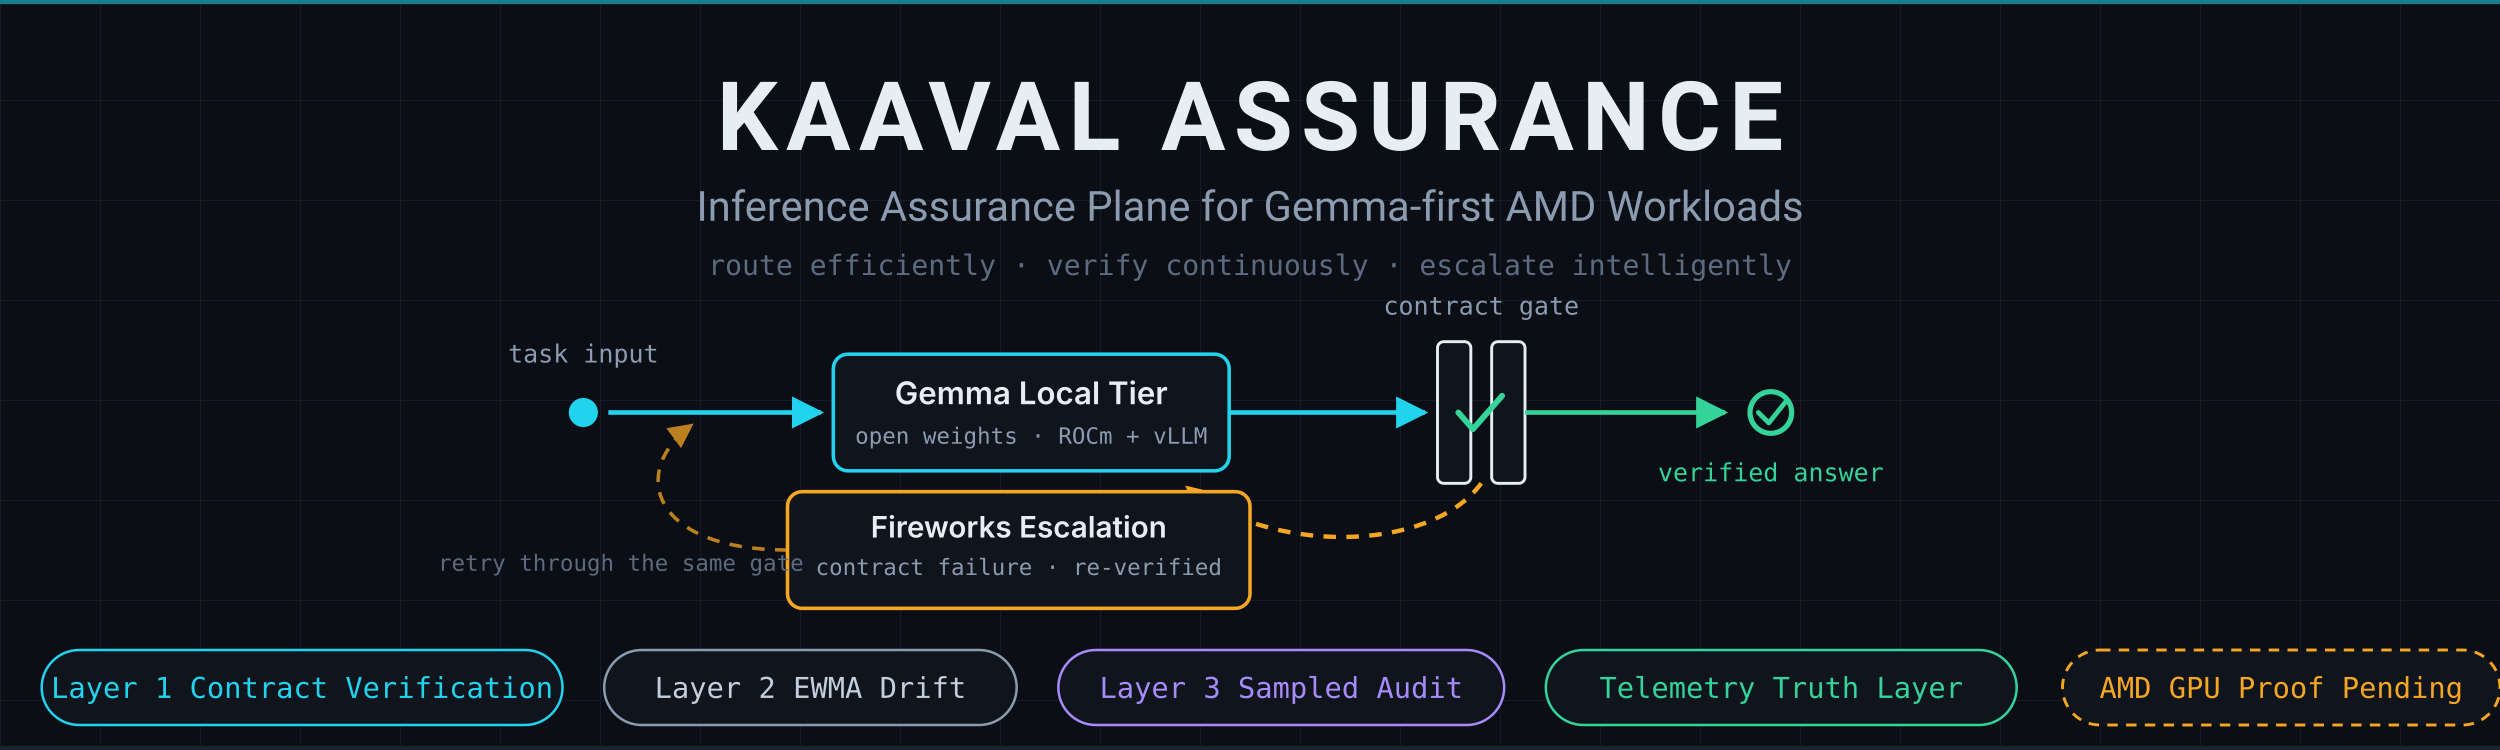
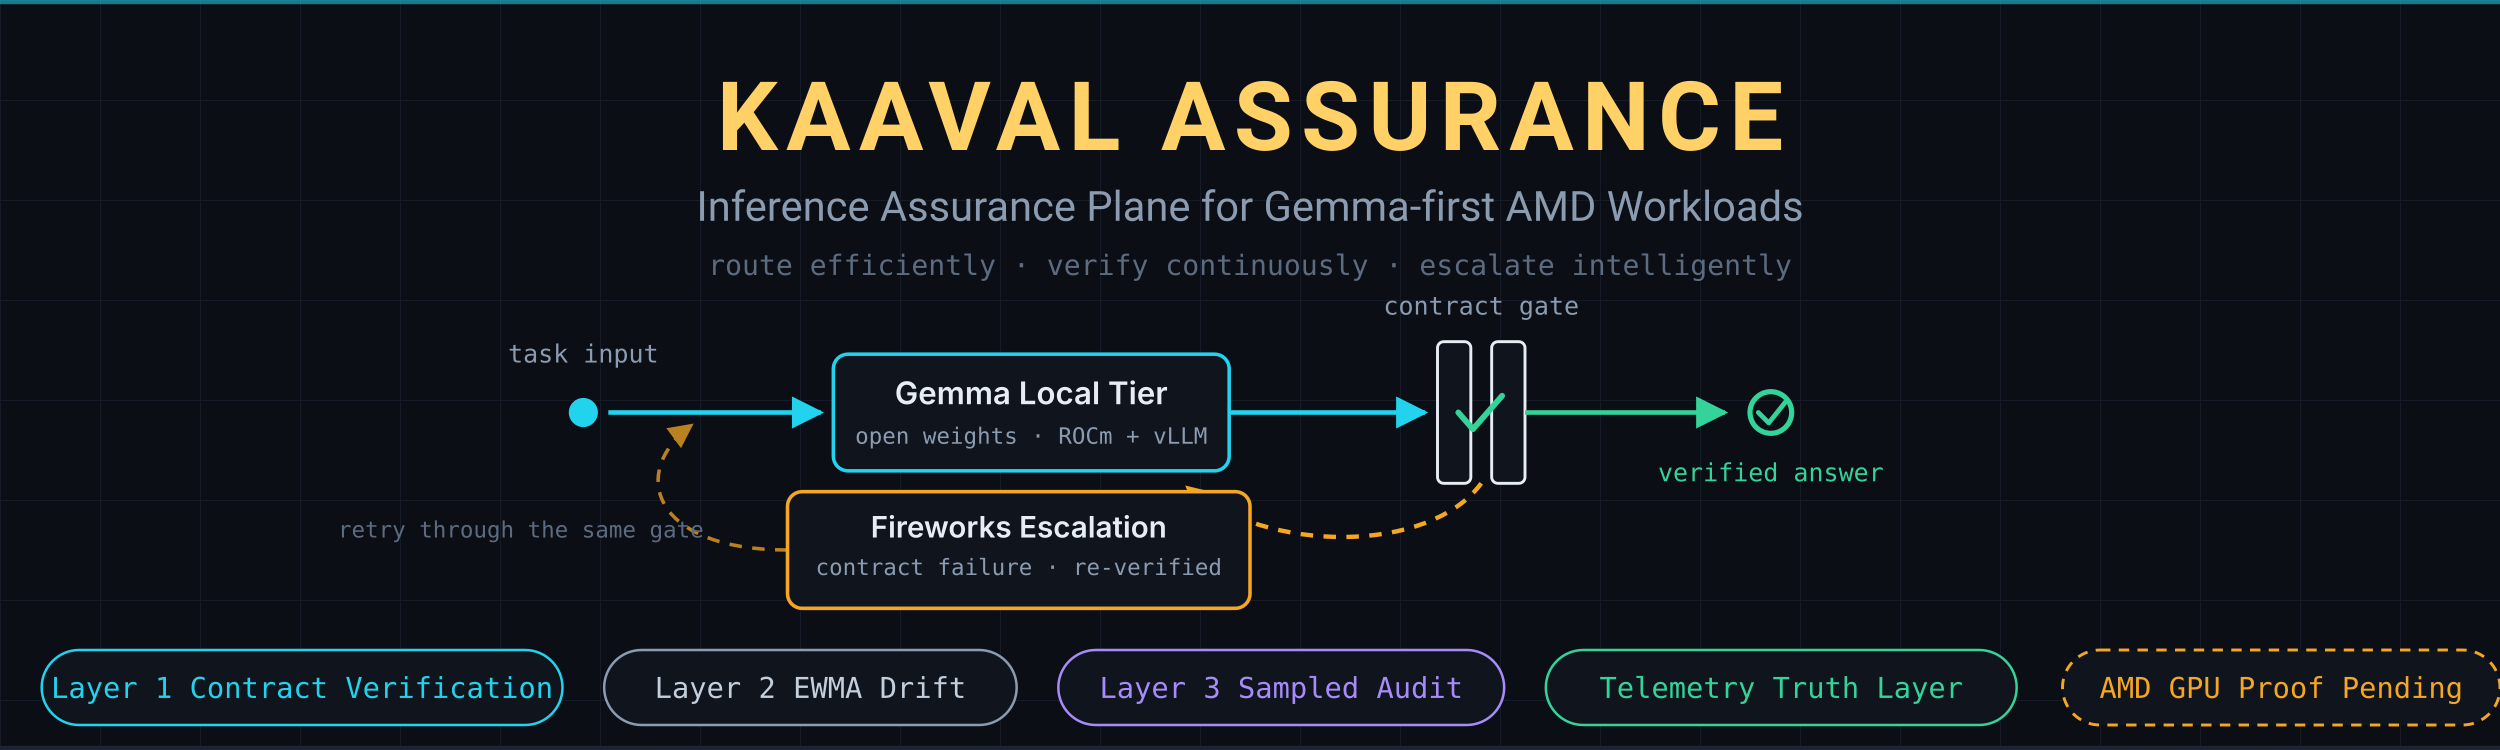
<svg xmlns="http://www.w3.org/2000/svg" viewBox="0 0 1200 360" role="img" aria-label="Kaaval Assurance — inference assurance plane banner">
  <defs>
    <pattern id="grid" width="48" height="48" patternUnits="userSpaceOnUse">
      <path d="M 48 0 L 0 0 0 48" fill="none" stroke="#151c27" stroke-width="1" />
    </pattern>
    <marker id="arrC" viewBox="0 0 10 10" refX="9" refY="5" markerWidth="7" markerHeight="7" orient="auto">
      <path d="M0,0 L10,5 L0,10 z" fill="#22d3ee" />
    </marker>
    <marker id="arrA" viewBox="0 0 10 10" refX="9" refY="5" markerWidth="7" markerHeight="7" orient="auto">
      <path d="M0,0 L10,5 L0,10 z" fill="#f5a623" />
    </marker>
    <marker id="arrG" viewBox="0 0 10 10" refX="9" refY="5" markerWidth="7" markerHeight="7" orient="auto">
      <path d="M0,0 L10,5 L0,10 z" fill="#34d399" />
    </marker>
  </defs>
  <rect width="1200" height="360" fill="#0b0e14" />
  <rect width="1200" height="360" fill="url(#grid)" />
  <rect x="0" y="0" width="1200" height="2" fill="#22d3ee" opacity="0.55" />
-   <text x="600" y="72" text-anchor="middle" font-family="ui-sans-serif,-apple-system,'Segoe UI',Roboto,Helvetica,Arial,sans-serif" font-size="46" font-weight="700" letter-spacing="4" fill="#e6edf3">KAAVAL ASSURANCE</text>
+   <text x="600" y="72" text-anchor="middle" font-family="ui-sans-serif,-apple-system,'Segoe UI',Roboto,Helvetica,Arial,sans-serif" font-size="46" font-weight="700" letter-spacing="4" fill="#ffd166">KAAVAL ASSURANCE</text>
  <text x="600" y="106" text-anchor="middle" font-family="ui-sans-serif,-apple-system,'Segoe UI',Roboto,Helvetica,Arial,sans-serif" font-size="20" fill="#8b9bb0">Inference Assurance Plane for Gemma-first AMD Workloads</text>
  <text x="600" y="132" text-anchor="middle" font-family="ui-monospace,Menlo,Consolas,monospace" font-size="13.5" fill="#5c6b80">route efficiently · verify continuously · escalate intelligently</text>
  <circle cx="280" cy="198" r="7" fill="#22d3ee" />
  <text x="280" y="174" text-anchor="middle" font-family="ui-monospace,Menlo,Consolas,monospace" font-size="12" fill="#8b9bb0">task input</text>
  <path d="M 292 198 C 340 198, 354 198, 394 198" fill="none" stroke="#22d3ee" stroke-width="2.2" marker-end="url(#arrC)" />
  <rect x="400" y="170" width="190" height="56" rx="7" fill="#10141c" stroke="#22d3ee" stroke-width="1.7" />
  <text x="495" y="194" text-anchor="middle" font-family="ui-sans-serif,-apple-system,'Segoe UI',sans-serif" font-size="15" font-weight="600" fill="#e6edf3">Gemma Local Tier</text>
  <text x="495" y="213" text-anchor="middle" font-family="ui-monospace,Menlo,Consolas,monospace" font-size="10.8" fill="#8b9bb0">open weights · ROCm + vLLM</text>
  <path d="M 590 198 C 632 198, 648 198, 684 198" fill="none" stroke="#22d3ee" stroke-width="2.2" marker-end="url(#arrC)" />
  <rect x="690" y="164" width="16" height="68" rx="3" fill="#10141c" stroke="#e6edf3" stroke-width="1.4" />
  <rect x="716" y="164" width="16" height="68" rx="3" fill="#10141c" stroke="#e6edf3" stroke-width="1.4" />
  <text x="711" y="151" text-anchor="middle" font-family="ui-monospace,Menlo,Consolas,monospace" font-size="12" fill="#8b9bb0">contract gate</text>
  <path d="M 700 198 l 7 8 l 14 -16" fill="none" stroke="#34d399" stroke-width="2.8" stroke-linecap="round" stroke-linejoin="round" />
  <path d="M 732 198 C 780 198, 792 198, 828 198" fill="none" stroke="#34d399" stroke-width="2.2" marker-end="url(#arrG)" />
  <circle cx="850" cy="198" r="10" fill="none" stroke="#34d399" stroke-width="2.5" />
  <path d="M 844 198 l 5 5 l 8 -10" fill="none" stroke="#34d399" stroke-width="2.3" stroke-linecap="round" stroke-linejoin="round" />
  <text x="850" y="231" text-anchor="middle" font-family="ui-monospace,Menlo,Consolas,monospace" font-size="12" fill="#34d399">verified answer</text>
  <path d="M 711 232 C 686 266, 608 266, 570 234" fill="none" stroke="#f5a623" stroke-width="2.1" stroke-dasharray="6 5" marker-end="url(#arrA)" />
  <rect x="378" y="236" width="222" height="56" rx="7" fill="#10141c" stroke="#f5a623" stroke-width="1.7" />
  <text x="489" y="258" text-anchor="middle" font-family="ui-sans-serif,-apple-system,'Segoe UI',sans-serif" font-size="14.2" font-weight="600" fill="#e6edf3">Fireworks Escalation</text>
  <text x="489" y="276" text-anchor="middle" font-family="ui-monospace,Menlo,Consolas,monospace" font-size="10.8" fill="#8b9bb0">contract failure · re-verified</text>
  <path d="M 378 264 C 312 264, 302 226, 332 204" fill="none" stroke="#f5a623" stroke-width="1.7" stroke-dasharray="6 5" opacity="0.75" marker-end="url(#arrA)" />
-   <text x="298" y="274" text-anchor="middle" font-family="ui-monospace,Menlo,Consolas,monospace" font-size="10.8" fill="#5c6b80">retry through the same gate</text>
+   <text x="250" y="258" text-anchor="middle" font-family="ui-monospace,Menlo,Consolas,monospace" font-size="10.8" fill="#5c6b80">retry through the same gate</text>
  <g font-family="ui-monospace,Menlo,Consolas,monospace" font-size="13.8">
    <rect x="20" y="312" width="250" height="36" rx="18" fill="#10141c" stroke="#22d3ee" stroke-width="1.2" />
    <text x="145" y="335" text-anchor="middle" fill="#22d3ee">Layer 1 Contract Verification</text>
    <rect x="290" y="312" width="198" height="36" rx="18" fill="#10141c" stroke="#8b9bb0" stroke-width="1.2" />
    <text x="389" y="335" text-anchor="middle" fill="#c3cfdd">Layer 2 EWMA Drift</text>
    <rect x="508" y="312" width="214" height="36" rx="18" fill="#10141c" stroke="#a78bfa" stroke-width="1.2" />
    <text x="615" y="335" text-anchor="middle" fill="#a78bfa">Layer 3 Sampled Audit</text>
    <rect x="742" y="312" width="226" height="36" rx="18" fill="#10141c" stroke="#34d399" stroke-width="1.2" />
    <text x="855" y="335" text-anchor="middle" fill="#34d399">Telemetry Truth Layer</text>
    <rect x="990" y="312" width="210" height="36" rx="18" fill="#10141c" stroke="#f5a623" stroke-width="1.4" stroke-dasharray="5 4" />
    <text x="1095" y="335" text-anchor="middle" fill="#f5a623">AMD GPU Proof Pending</text>
  </g>
  <rect x="0" y="358" width="1200" height="2" fill="#1c2431" />
</svg>
